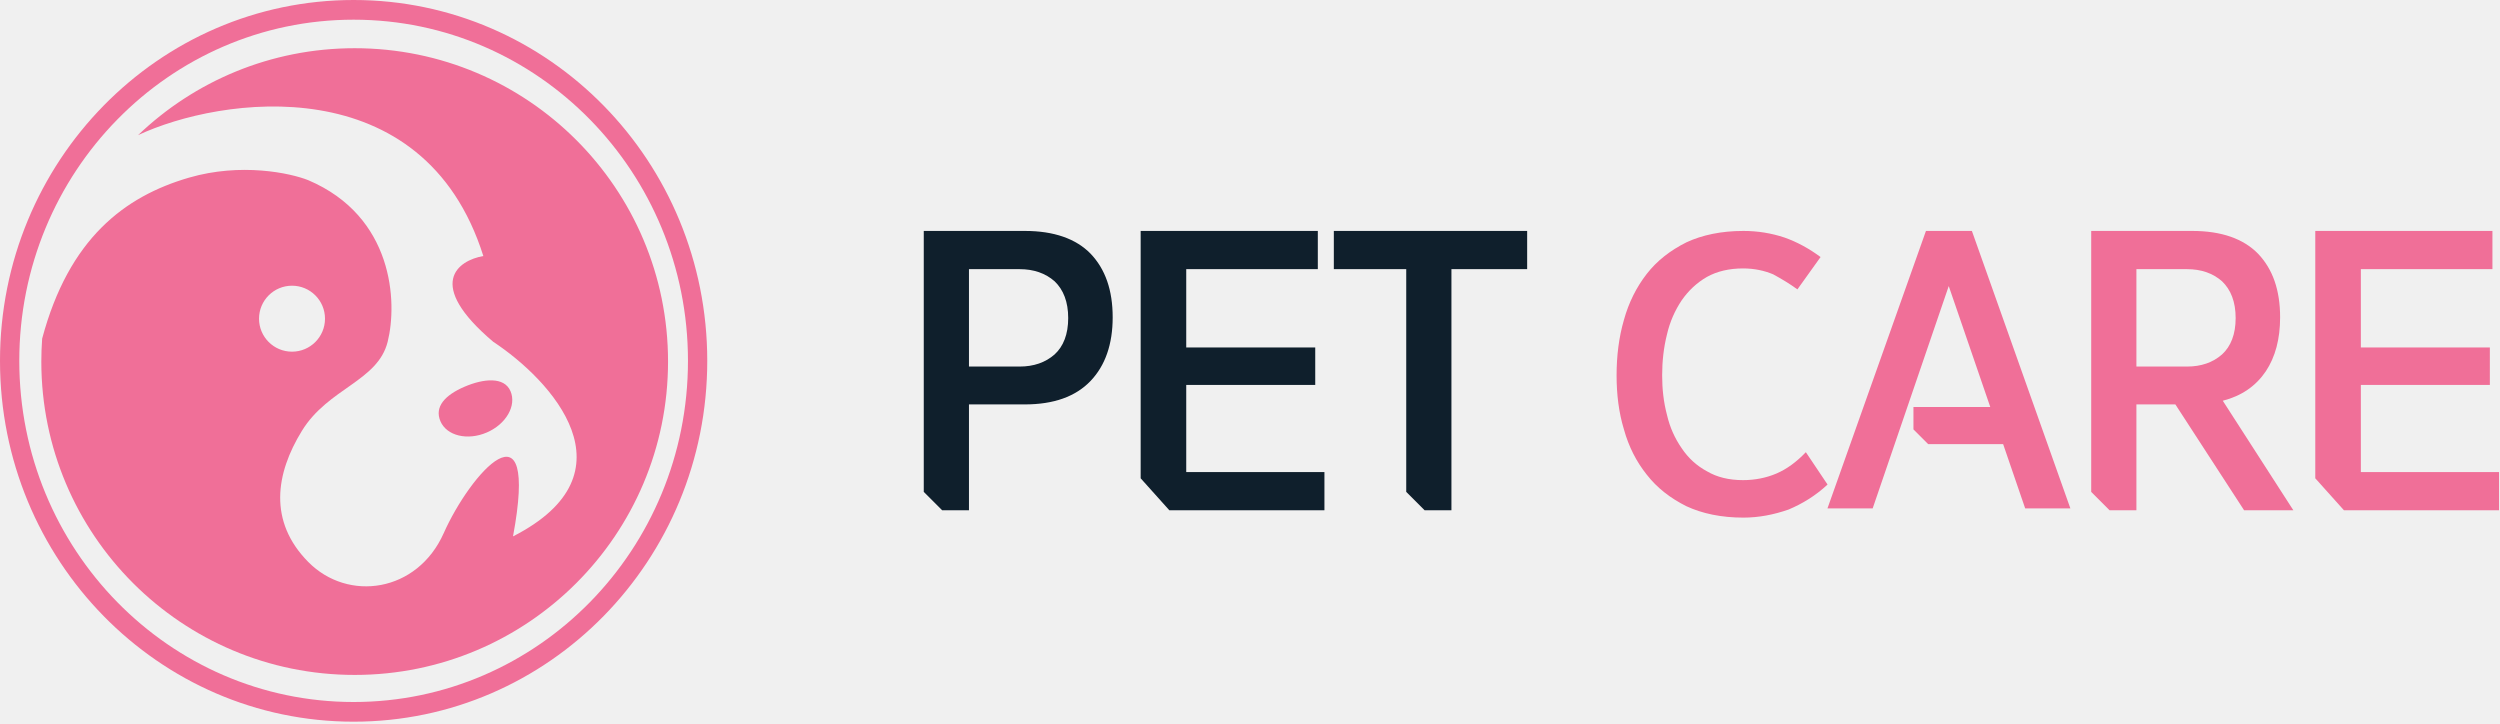
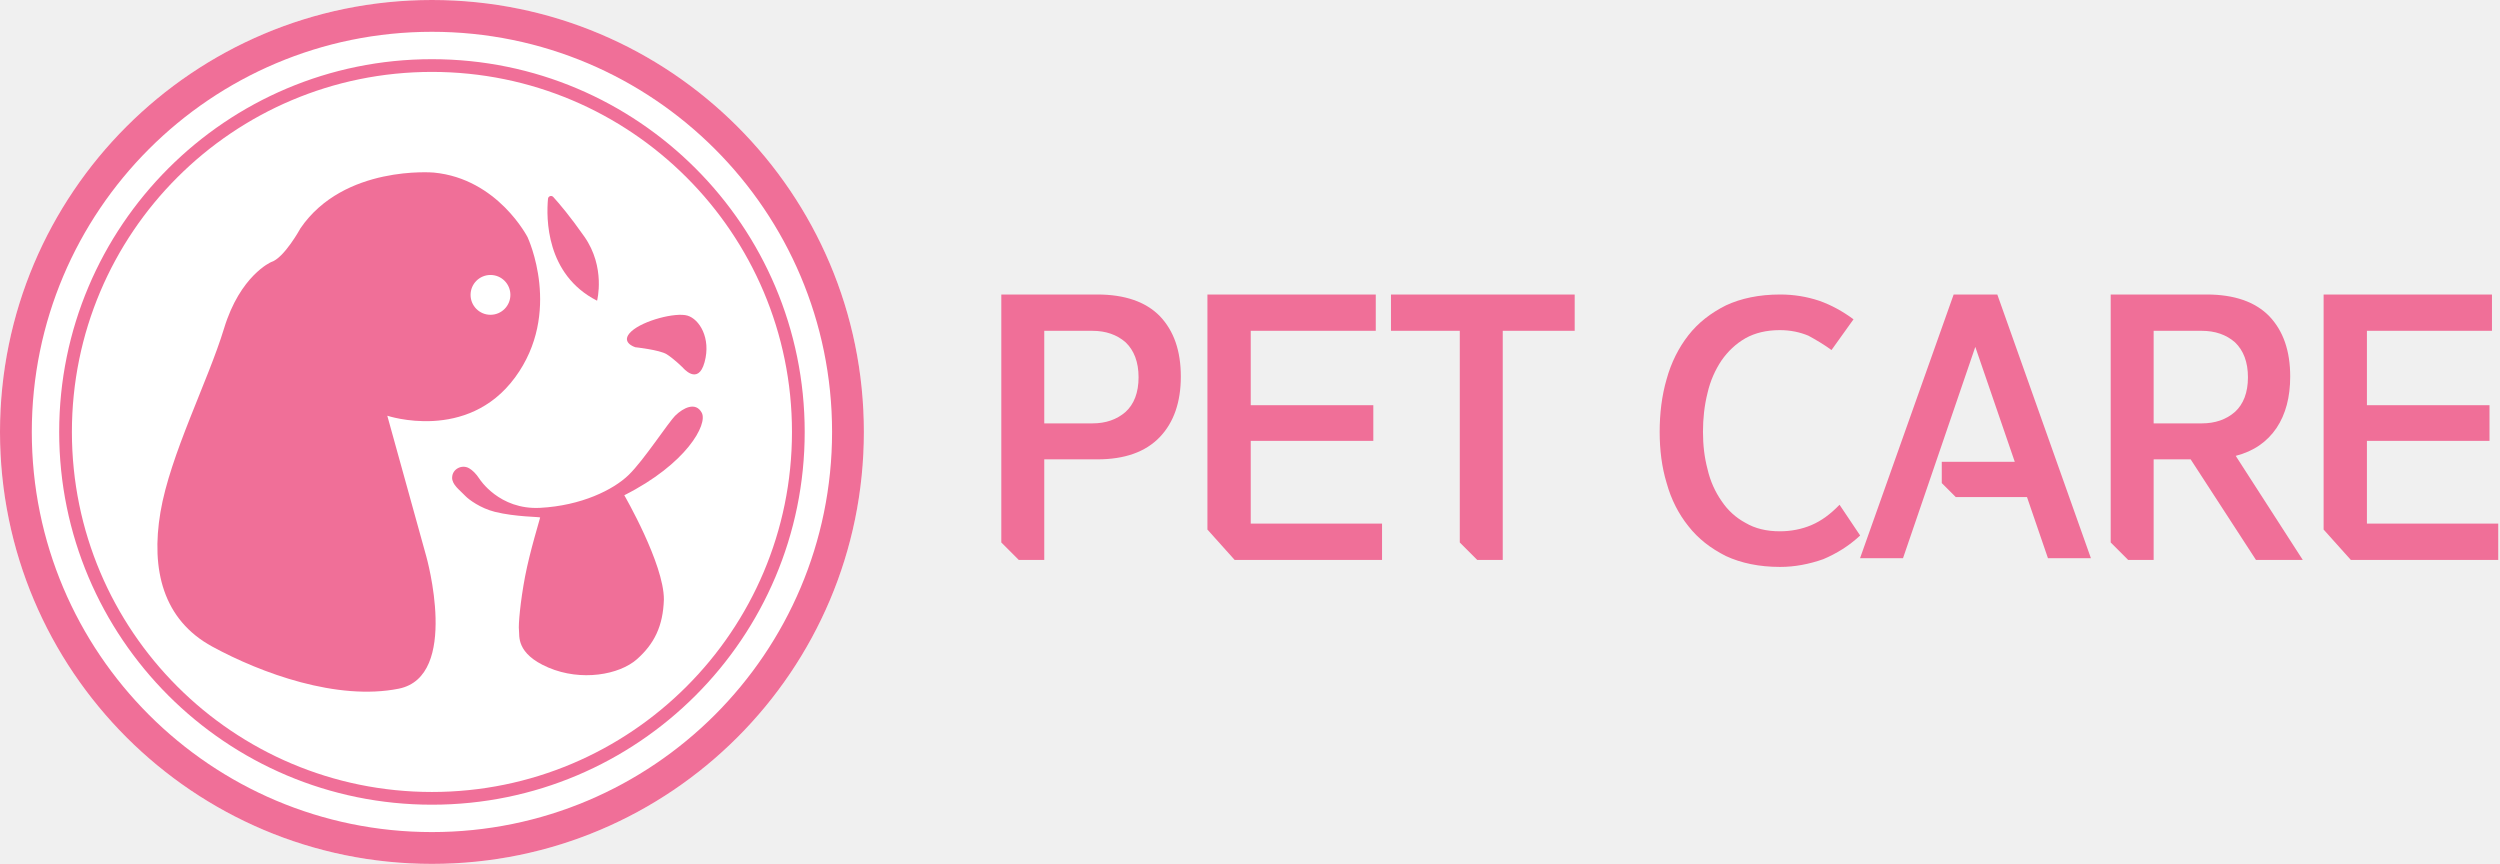
- <svg xmlns="http://www.w3.org/2000/svg" width="363" height="105" viewBox="0 0 363 105" fill="none">
-   <path d="M342.796 55.893V68.541H362.862V74.091H340.341L336.178 69.448V33.532H361.901V39.082H342.796V50.449H361.527V55.893H342.796Z" fill="#F06F98" />
-   <path d="M303.643 71.422V33.532H318.318C322.534 33.532 325.736 34.653 327.871 36.841C330.006 39.082 331.073 42.124 331.073 46.073C331.073 49.222 330.379 51.837 328.992 53.918C327.551 56.053 325.469 57.494 322.748 58.188L332.994 74.091H325.843L315.863 58.721H310.207V74.091H306.311L303.643 71.422ZM317.571 53.224C319.599 53.224 321.307 52.637 322.641 51.463C323.922 50.289 324.616 48.528 324.616 46.18C324.616 43.832 323.922 42.071 322.641 40.843C321.307 39.669 319.599 39.082 317.571 39.082H310.207V53.224H317.571Z" fill="#F06F98" />
-   <path d="M290.855 64.485H279.968L277.833 62.35V59.095H288.987L282.957 41.537L271.91 73.824H265.346L279.648 33.532H286.319L300.621 73.824H294.057L290.855 64.485Z" fill="#F06F98" />
-   <path d="M234.728 54.505C234.728 51.73 235.048 49.008 235.795 46.447C236.489 43.939 237.609 41.697 239.104 39.776C240.598 37.855 242.519 36.361 244.867 35.187C247.162 34.119 249.937 33.532 253.139 33.532C255.22 33.532 257.195 33.852 259.116 34.493C260.931 35.133 262.692 36.094 264.346 37.321L260.984 42.017C259.81 41.164 258.636 40.47 257.462 39.83C256.181 39.296 254.74 38.976 253.086 38.976C251.058 38.976 249.297 39.403 247.856 40.203C246.362 41.057 245.134 42.231 244.174 43.618C243.213 45.059 242.466 46.714 242.039 48.582C241.559 50.503 241.345 52.477 241.345 54.505C241.345 56.533 241.559 58.401 242.039 60.215C242.466 62.083 243.213 63.684 244.174 65.072C245.134 66.513 246.362 67.633 247.856 68.434C249.297 69.288 251.058 69.715 253.086 69.715C254.793 69.715 256.448 69.394 257.942 68.754C259.436 68.114 260.824 67.1 262.211 65.659L265.36 70.355C263.652 71.956 261.731 73.13 259.703 73.984C257.569 74.731 255.38 75.158 253.139 75.158C249.937 75.158 247.162 74.571 244.867 73.504C242.519 72.33 240.598 70.835 239.104 68.914C237.609 67.046 236.489 64.858 235.795 62.35C235.048 59.895 234.728 57.28 234.728 54.505Z" fill="#F06F98" />
-   <path d="M193.672 39.082V33.532H221.743V39.082H210.749V74.091H206.853L204.185 71.422V39.082H193.672Z" fill="#0F1F2C" />
-   <path d="M172.242 55.893V68.541H192.308V74.091H169.787L165.624 69.448V33.532H191.347V39.082H172.242V50.449H190.973V55.893H172.242Z" fill="#0F1F2C" />
-   <path d="M134.13 71.422V33.532H148.806C153.022 33.532 156.224 34.653 158.359 36.841C160.493 39.082 161.561 42.124 161.561 46.073C161.561 49.969 160.493 53.064 158.359 55.306C156.171 57.6 152.969 58.721 148.806 58.721H140.694V74.091H136.799L134.13 71.422ZM148.059 53.224C150.087 53.224 151.795 52.637 153.129 51.463C154.41 50.289 155.103 48.528 155.103 46.18C155.103 43.832 154.41 42.071 153.129 40.843C151.795 39.669 150.087 39.082 148.059 39.082H140.694V53.224H148.059Z" fill="#0F1F2C" />
-   <path d="M99.893 52.394C99.893 25.036 78.158 2.858 51.347 2.858C24.536 2.858 2.801 25.036 2.801 52.394C2.801 79.753 24.536 101.931 51.347 101.931V104.789C22.989 104.789 0 81.331 0 52.394C0 23.458 22.989 0 51.347 0C79.705 0 102.694 23.458 102.694 52.394C102.694 81.331 79.705 104.789 51.347 104.789V101.931C78.158 101.931 99.893 79.753 99.893 52.394Z" fill="#F06F98" />
-   <path d="M51.5 7C76.629 7 97 27.371 97 52.5C97 77.629 76.629 98 51.5 98C26.371 98 6 77.629 6 52.5C6 51.379 6.041 50.268 6.121 49.168C10.001 34.651 18.072 28.524 27.431 25.798C34.997 23.594 42.129 25.12 44.749 26.158C57.155 31.426 57.726 43.879 56.289 49.626C54.853 55.374 47.668 56.332 43.837 62.558C40.005 68.784 38.955 75.71 44.749 81.587C50.542 87.463 60.6 86.026 64.432 77.405C68.263 68.784 78.321 57.29 74.49 77.884C92.498 68.688 80.077 55.214 71.616 49.626C61.654 41.197 66.507 37.812 70.179 37.174C61.523 9.702 31.985 14.018 20.044 19.626C28.215 11.805 39.296 7 51.5 7ZM42.4 41.484C39.755 41.484 37.611 43.629 37.611 46.274C37.611 48.919 39.755 51.063 42.4 51.063C45.045 51.063 47.19 48.919 47.19 46.274C47.19 43.629 45.045 41.484 42.4 41.484Z" fill="#F06F98" />
-   <path d="M74.123 56.791C75.031 58.899 73.49 61.588 70.682 62.798C67.874 64.008 64.862 63.28 63.954 61.172C63.046 59.064 64.62 57.372 67.428 56.162C70.237 54.952 73.215 54.683 74.123 56.791Z" fill="#F06F98" />
+ <svg xmlns="http://www.w3.org/2000/svg" width="382" height="132" viewBox="0 0 382 132" fill="none">
+   <path d="M361.666 67.361V80.008H381.731V85.558H359.211L355.048 80.916V45H380.771V50.55H361.666V61.917H380.397V67.361H361.666Z" fill="#F06F98" />
+   <path d="M322.513 82.89V45H337.188C341.404 45 344.606 46.121 346.741 48.309C348.876 50.55 349.943 53.592 349.943 57.541C349.943 60.69 349.249 63.305 347.862 65.386C346.421 67.521 344.339 68.962 341.618 69.655L351.864 85.558H344.713L334.733 70.189H329.077V85.558H325.181L322.513 82.89ZM336.441 64.692C338.469 64.692 340.177 64.105 341.511 62.931C342.792 61.757 343.486 59.996 343.486 57.648C343.486 55.3 342.792 53.539 341.511 52.311C340.177 51.137 338.469 50.55 336.441 50.55H329.077V64.692H336.441Z" fill="#F06F98" />
+   <path d="M309.725 75.953H298.838L296.703 73.818V70.563H307.857L301.826 53.005L290.78 85.292H284.215L298.518 45H305.188L319.491 85.292H312.927L309.725 75.953Z" fill="#F06F98" />
+   <path d="M253.597 65.973C253.597 63.198 253.918 60.476 254.665 57.915C255.359 55.407 256.479 53.165 257.974 51.244C259.468 49.323 261.389 47.828 263.737 46.654C266.032 45.587 268.807 45 272.009 45C274.09 45 276.065 45.32 277.986 45.961C279.8 46.601 281.562 47.562 283.216 48.789L279.854 53.485C278.68 52.631 277.506 51.938 276.332 51.297C275.051 50.764 273.61 50.443 271.956 50.443C269.928 50.443 268.167 50.87 266.726 51.671C265.231 52.525 264.004 53.699 263.043 55.086C262.083 56.527 261.336 58.181 260.909 60.049C260.428 61.971 260.215 63.945 260.215 65.973C260.215 68.001 260.428 69.869 260.909 71.683C261.336 73.551 262.083 75.152 263.043 76.54C264.004 77.981 265.231 79.101 266.726 79.902C268.167 80.756 269.928 81.183 271.956 81.183C273.663 81.183 275.318 80.862 276.812 80.222C278.306 79.582 279.694 78.567 281.081 77.127L284.23 81.823C282.522 83.424 280.601 84.598 278.573 85.452C276.438 86.199 274.25 86.626 272.009 86.626C268.807 86.626 266.032 86.039 263.737 84.972C261.389 83.797 259.468 82.303 257.974 80.382C256.479 78.514 255.359 76.326 254.665 73.818C253.918 71.363 253.597 68.748 253.597 65.973Z" fill="#F06F98" />
+   <path d="M212.542 50.55V45H240.612V50.55H229.619V85.558H225.723L223.055 82.89V50.55H212.542Z" fill="#F06F98" />
+   <path d="M191.112 67.361V80.008H211.177V85.558H188.657L184.494 80.916V45H210.217V50.55H191.112V61.917H209.843V67.361H191.112Z" fill="#F06F98" />
+   <path d="M153 82.89V45H167.676C171.892 45 175.094 46.121 177.229 48.309C179.363 50.55 180.43 53.592 180.43 57.541C180.43 61.437 179.363 64.532 177.229 66.773C175.04 69.068 171.838 70.189 167.676 70.189H159.564V85.558H155.668L153 82.89ZM166.929 64.692C168.957 64.692 170.664 64.105 171.999 62.931C173.279 61.757 173.973 59.996 173.973 57.648C173.973 55.3 173.279 53.539 171.999 52.311C170.664 51.137 168.957 50.55 166.929 50.55H159.564V64.692H166.929Z" fill="#F06F98" />
+   <g clip-path="url(#clip0_343_88)">
+     <circle cx="66" cy="66" r="66" fill="white" />
+     <path d="M127.141 66C127.141 32.233 99.767 4.859 66 4.859C32.233 4.859 4.859 32.233 4.859 66C4.859 99.767 32.233 127.141 66 127.141C99.767 127.141 127.141 99.767 127.141 66ZM132 66C132 102.451 102.451 132 66 132C29.549 132 2.00352e-05 102.451 0 66C0 29.549 29.549 0 66 0C102.451 2.00404e-05 132 29.549 132 66Z" fill="#F06F98" />
+     <path d="M121.014 66C121.014 35.617 96.383 10.987 66 10.987C35.617 10.987 10.986 35.617 10.986 66C10.986 96.383 35.617 121.014 66 121.014C96.383 121.014 121.014 96.383 121.014 66ZM122.958 66C122.958 97.457 97.457 122.958 66 122.958C34.543 122.958 9.043 97.457 9.043 66C9.043 34.544 34.543 9.043 66 9.043C97.457 9.043 122.957 34.544 122.958 66Z" fill="#F06F98" />
+     <path d="M83.735 30.364C83.463 33.284 83.381 41.962 91.233 45.947C91.233 45.947 92.574 40.85 89.289 36.156C87.098 33.027 85.417 31.059 84.537 30.097C84.265 29.8 83.774 29.965 83.735 30.364Z" fill="#F06F98" />
+     <path d="M97.069 53.056C97.069 53.056 94.654 52.317 96.466 50.641C98.278 48.965 103.239 47.692 105.047 48.226C106.855 48.761 108.667 51.647 107.661 55.335C106.655 59.023 104.308 56.141 104.308 56.141C104.308 56.141 102.943 54.8 101.869 54.13C100.795 53.459 97.069 53.056 97.069 53.056Z" fill="#F06F98" />
+     <path d="M69.09 72.958C69.1 71.67 70.587 70.903 71.695 71.558C72.176 71.84 72.715 72.336 73.264 73.172C73.264 73.172 76.257 77.933 82.54 77.598C88.823 77.263 93.716 74.848 96.063 72.569C98.41 70.29 102.122 64.523 103.24 63.449C104.357 62.375 106.281 61.306 107.229 63.07C108.176 64.834 104.901 70.883 95.392 75.674C95.392 75.674 101.476 86.189 101.442 91.612C101.315 95.65 99.984 98.38 97.307 100.742C94.629 103.103 88.823 104.153 83.794 102.005C78.765 99.857 79.416 97.102 79.299 96.305C79.183 95.509 79.513 91.855 80.237 88.06C80.961 84.265 82.535 79.177 82.535 79.075C82.535 78.959 78.769 78.998 75.606 78.206C73.415 77.656 71.636 76.34 71.112 75.791C70.208 74.838 69.076 74.08 69.081 72.963L69.09 72.958Z" fill="#F06F98" />
+     <path d="M80.64 36.292C80.64 36.292 76.082 27.308 66.292 26.37C66.292 26.37 52.545 25.165 45.908 34.888C45.908 34.888 43.425 39.445 41.413 40.053C41.413 40.053 36.695 42.094 34.237 50.179C31.778 58.264 25.991 69.489 24.514 78.274C23.037 87.059 24.917 94.702 32.424 98.793C39.936 102.885 51.535 107.107 60.922 105.232C70.31 103.356 65.145 85.047 65.145 85.047L59.178 63.522C59.178 63.522 71.384 67.613 78.692 57.686C86 47.764 80.635 36.297 80.635 36.297L80.64 36.292ZM74.945 48.099C73.264 48.099 71.904 46.739 71.904 45.058C71.904 43.376 73.264 42.016 74.945 42.016C76.627 42.016 77.987 43.376 77.987 45.058C77.987 46.739 76.627 48.099 74.945 48.099Z" fill="#F06F98" />
+   </g>
+   <defs>
+     <clipPath id="clip0_343_88">
+       <rect width="132" height="132" fill="white" />
+     </clipPath>
+   </defs>
</svg>
